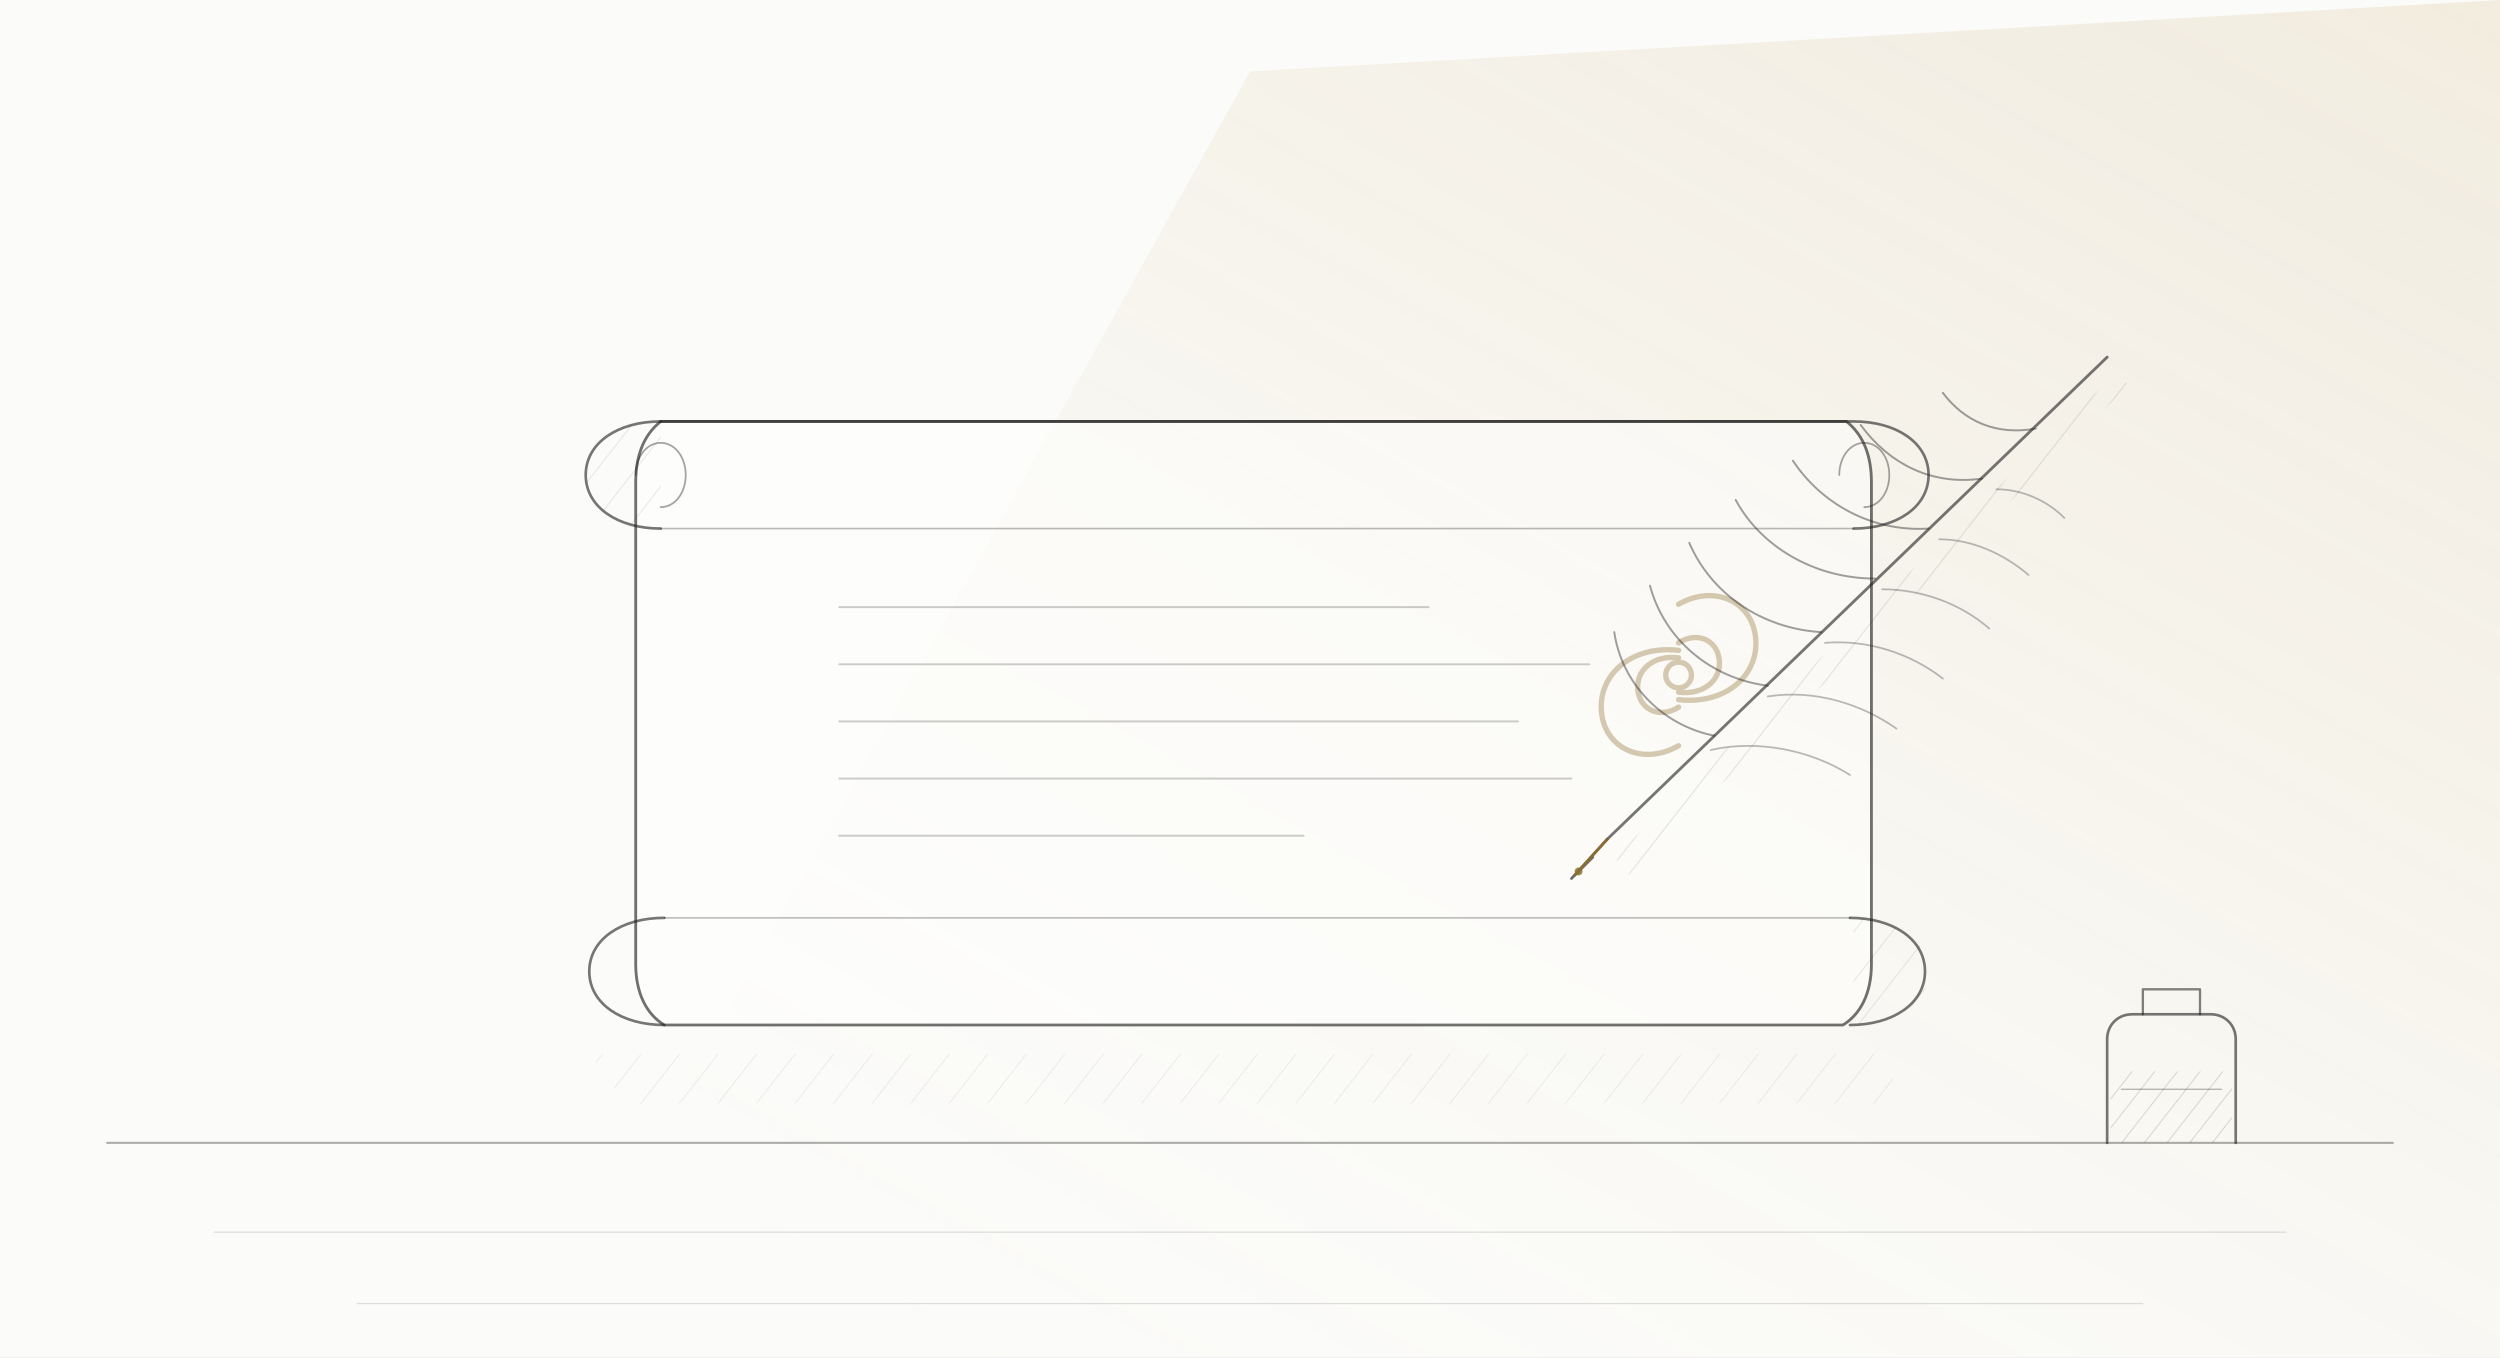
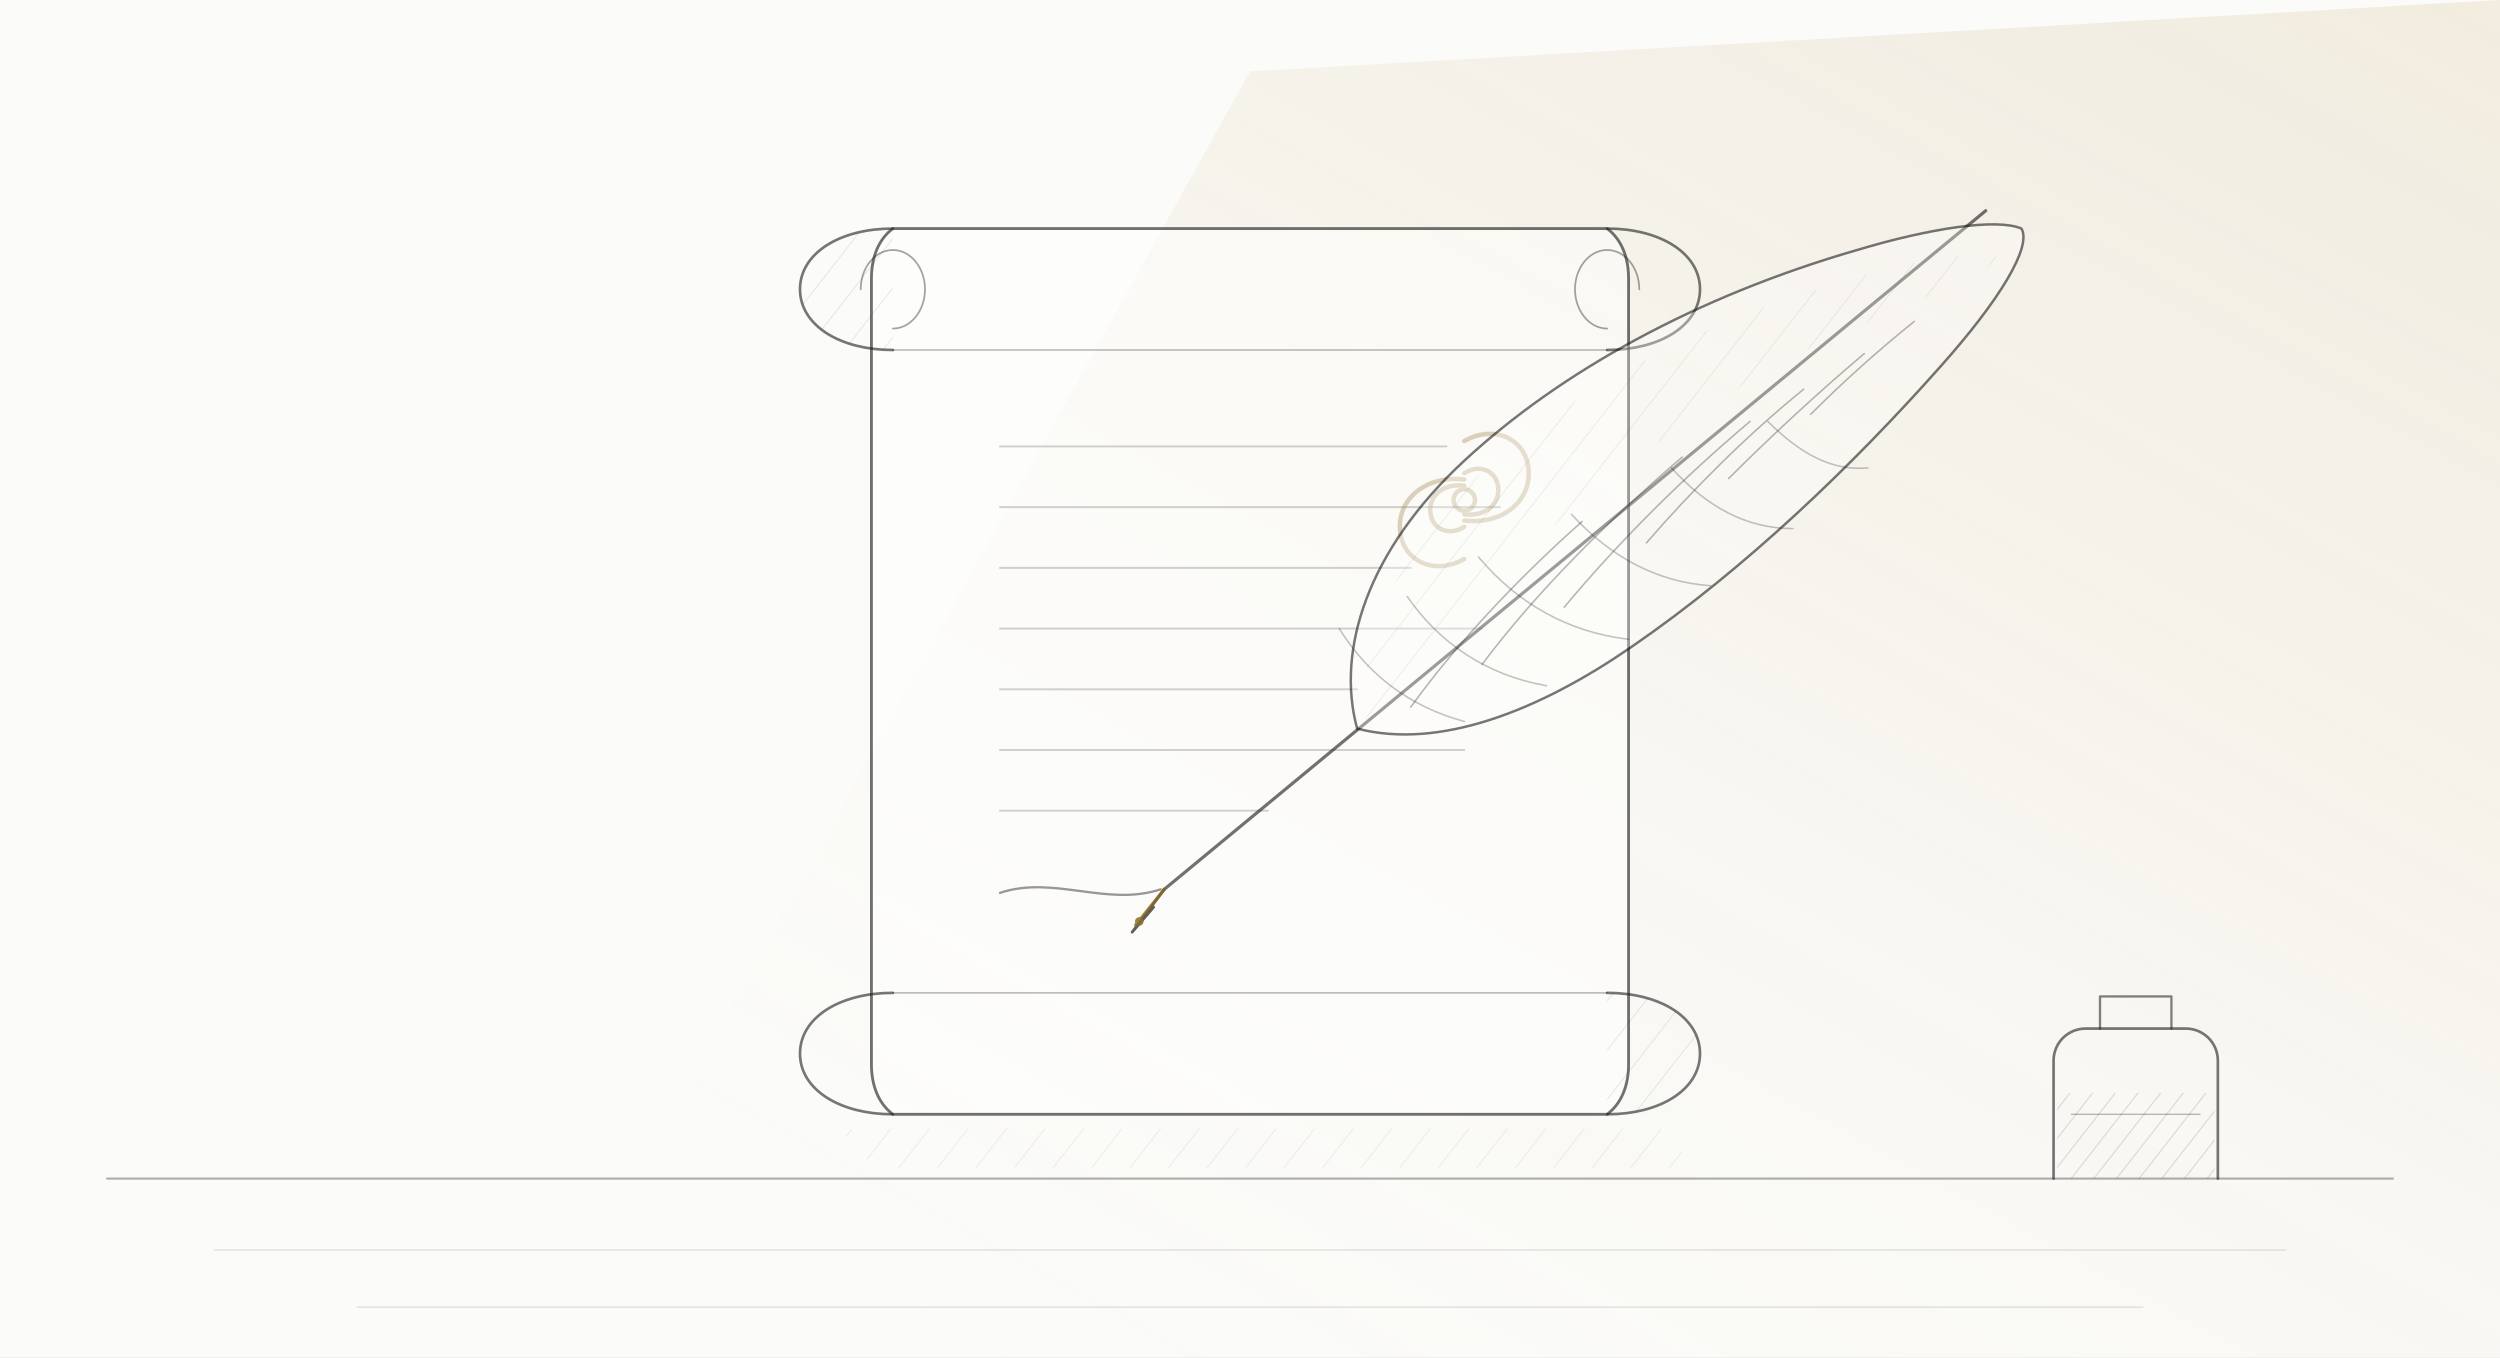
<svg xmlns="http://www.w3.org/2000/svg" viewBox="0 0 1400 760" role="img" aria-label="Una pergamena aperta con la piuma che scrive, incisa su fondo avorio">
  <defs>
    <pattern id="tr-rado" width="17" height="17" patternUnits="userSpaceOnUse" patternTransform="rotate(38)">
      <line x1="0" y1="0" x2="0" y2="17" stroke="currentColor" stroke-width=".9" opacity=".35" />
    </pattern>
    <pattern id="tr-medio" width="10" height="10" patternUnits="userSpaceOnUse" patternTransform="rotate(38)">
      <line x1="0" y1="0" x2="0" y2="10" stroke="currentColor" stroke-width="1.1" opacity=".45" />
    </pattern>
-     <linearGradient id="luceP" x1="1" y1="0" x2=".2" y2="1">
+     <linearGradient id="luce" x1="1" y1="0" x2=".2" y2="1">
      <stop offset="0%" stop-color="#B88F3D" stop-opacity=".14" />
      <stop offset="55%" stop-color="#B88F3D" stop-opacity=".04" />
      <stop offset="100%" stop-color="#FBFBF9" stop-opacity="0" />
    </linearGradient>
    <symbol id="rosa" viewBox="0 0 200 200">
      <g fill="none" stroke="currentColor" stroke-width="5" stroke-linecap="round">
        <circle cx="100" cy="100" r="12" />
        <path d="M100 70c17-11 36-3 38 16s-15 33-38 30" />
        <path d="M100 130c-17 11-36 3-38-16s15-33 38-30" />
        <path d="M100 34c33-19 69-3 72 32s-29 62-72 57" />
        <path d="M100 166c-33 19-69 3-72-32s29-62 72-57" />
      </g>
    </symbol>
  </defs>
  <rect width="1400" height="760" fill="#FBFBF9" />
-   <path d="M700 40 1400 0 1400 760 300 760z" fill="url(#luceP)" />
+   <path d="M700 40 1400 0 1400 760 300 760z" fill="url(#luce)" />
  <g color="#1C1C1C" fill="none" stroke="currentColor" stroke-linecap="round">
-     <path d="M60 640h1280" stroke-width="1.2" opacity=".35" />
-     <path d="M120 690h1160M200 730h1000" stroke-width=".7" opacity=".14" />
+     <path d="M60 660h1280" stroke-width="1.2" opacity=".35" />
+     <path d="M120 700h1160M200 732h1000" stroke-width=".7" opacity=".14" />
  </g>
  <g color="#1C1C1C" opacity=".2">
-     <path d="M330 590 1050 590 1070 618 350 618z" fill="url(#tr-rado)" stroke="none" />
+     <path d="M470 632 930 632 950 654 490 654z" fill="url(#tr-rado)" stroke="none" />
  </g>
  <g color="#1C1C1C" fill="none" stroke="currentColor" stroke-linejoin="round" stroke-linecap="round">
-     <path d="M370 236c-10 8-14 20-14 34v270c0 16 6 28 16 34h660c10-6 16-18 16-34V270c0-14-4-26-14-34z" fill="#FFFFFF" fill-opacity=".72" stroke-width="1.6" opacity=".62" />
-     <path d="M370 236c-24 0-42 12-42 30s18 30 42 30" stroke-width="1.5" opacity=".6" />
-     <path d="M370 236h668c24 0 42 12 42 30s-18 30-42 30" stroke-width="1.5" opacity=".6" />
-     <path d="M356 266c0-10 6-18 14-18s14 8 14 18-6 18-14 18" stroke-width="1" opacity=".4" />
-     <path d="M1030 266c0-10 6-18 14-18s14 8 14 18-6 18-14 18" stroke-width="1" opacity=".4" />
-     <path d="M370 296h668" stroke-width=".9" opacity=".3" />
-     <path d="M372 574c-24 0-42-12-42-30s18-30 42-30M1036 514c24 0 42 12 42 30s-18 30-42 30" stroke-width="1.5" opacity=".6" />
-     <path d="M372 514h664" stroke-width=".9" opacity=".3" />
-     <path d="M470 340h330M470 372h420M470 404h380M470 436h410M470 468h260" stroke-width="1.1" opacity=".22" />
+     <path d="M500 128c-8 6-12 16-12 28v440c0 12 4 22 12 28h400c8-6 12-16 12-28V156c0-12-4-22-12-28z" fill="#FFFFFF" fill-opacity=".74" stroke-width="1.6" opacity=".62" />
+     <path d="M500 128c-30 0-52 14-52 34s22 34 52 34M900 128c30 0 52 14 52 34s-22 34-52 34" stroke-width="1.5" opacity=".6" />
+     <path d="M482 162c0-12 8-22 18-22s18 10 18 22-8 22-18 22M918 162c0-12-8-22-18-22s-18 10-18 22 8 22 18 22" stroke-width="1" opacity=".4" />
+     <path d="M500 196h400" stroke-width=".9" opacity=".3" />
+     <path d="M500 624c-30 0-52-14-52-34s22-34 52-34M900 556c30 0 52 14 52 34s-22 34-52 34" stroke-width="1.5" opacity=".6" />
+     <path d="M500 556h400" stroke-width=".9" opacity=".3" />
+     <path d="M560 250h250M560 284h280M560 318h230M560 352h270M560 386h200M560 420h260M560 454h150" stroke-width="1.1" opacity=".2" />
+     <path d="M560 500c30-10 60 8 90-2" stroke-width="1.3" opacity=".45" />
  </g>
  <g color="#B88F3D" opacity=".28">
-     <path d="M328 266c0-18 18-30 42-30v60c-24 0-42-12-42-30z" fill="url(#tr-rado)" stroke="none" />
-     <path d="M1080 544c0 18-18 30-42 30v-60c24 0 42 12 42 30z" fill="url(#tr-rado)" stroke="none" />
+     <path d="M448 162c0-20 22-34 52-34v68c-30 0-52-14-52-34z" fill="url(#tr-rado)" stroke="none" />
+     <path d="M952 590c0 20-22 34-52 34v-68c30 0 52 14 52 34z" fill="url(#tr-rado)" stroke="none" />
  </g>
-   <g color="#8D6E2A" opacity=".35">
-     <use href="#rosa" x="880" y="318" width="120" height="120" />
+   <g color="#8D6E2A" opacity=".3">
+     <use href="#rosa" x="770" y="230" width="100" height="100" />
  </g>
  <g color="#1C1C1C" fill="none" stroke="currentColor" stroke-linecap="round" stroke-linejoin="round">
-     <path d="M900 470 1180 200" stroke-width="1.6" opacity=".6" />
-     <path d="M960 412c-30-6-52-30-56-58M990 384c-32-4-58-26-66-56M1020 354c-34-2-62-22-74-50M1050 324c-34 0-64-18-78-44M1080 296c-32 2-60-14-76-38M1110 268c-28 4-52-8-68-30M1140 240c-22 4-40-4-52-20" stroke-width="1.1" opacity=".42" />
-     <path d="M958 420c26-6 56 0 78 14M990 390c26-4 52 4 72 18M1022 360c24-2 48 6 66 20M1054 330c22 0 44 8 60 22M1086 302c18 0 36 8 50 20M1118 274c14 0 28 6 38 16" stroke-width="1" opacity=".3" />
-     <path d="M900 470 880 492 892 480" stroke-width="1.5" opacity=".65" />
+     <path d="M652 498 1112 118" stroke-width="1.8" opacity=".62" />
+     <path d="M760 408c-12-44 6-100 60-150s130-92 220-118c40-12 78-18 92-12 6 10-12 40-46 78-48 54-108 112-172 156-52 36-108 58-154 46z" fill="#FFFFFF" fill-opacity=".5" stroke-width="1.4" opacity=".6" />
+     <path d="M790 396c26-36 60-72 96-104M830 372c30-40 70-80 112-116M876 340c30-36 66-72 104-104M922 304c26-30 56-60 88-86M968 268c24-24 50-48 76-70M1014 232c18-18 38-36 58-52" stroke-width=".9" opacity=".32" />
+     <path d="M820 404c-30-8-54-26-70-52M866 384c-34-6-60-24-78-50M912 358c-34-4-62-20-84-46M958 328c-30-2-56-16-78-40M1004 296c-26 0-48-12-68-34M1046 262c-20 2-38-8-56-26" stroke-width=".9" opacity=".26" />
+     <path d="M652 498 634 522 646 508" stroke-width="1.6" opacity=".7" />
+     <path d="M652 498 640 514" stroke-width="1" opacity=".5" />
  </g>
  <g color="#8D6E2A" opacity=".85">
-     <path d="M900 470 882 490" fill="none" stroke="currentColor" stroke-width="1.6" stroke-linecap="round" />
-     <circle cx="884" cy="488" r="2.2" fill="currentColor" stroke="none" />
+     <path d="M652 498 636 518" fill="none" stroke="currentColor" stroke-width="1.8" stroke-linecap="round" />
+     <circle cx="638" cy="516" r="2.4" fill="currentColor" stroke="none" />
  </g>
-   <g color="#1C1C1C" opacity=".22">
-     <path d="M904 480 1186 208 1192 216 912 490z" fill="url(#tr-medio)" stroke="none" />
+   <g color="#1C1C1C" opacity=".2">
+     <path d="M766 412c-8-40 8-92 56-140s126-90 214-116c36-10 70-16 84-12-8 8-30 18-64 32-86 34-160 92-222 152-38 38-68 70-68 84z" fill="url(#tr-rado)" stroke="none" />
  </g>
  <g color="#1C1C1C" fill="none" stroke="currentColor" stroke-linecap="round" stroke-linejoin="round">
-     <path d="M1180 640v-58c0-8 6-14 14-14h44c8 0 14 6 14 14v58" stroke-width="1.5" opacity=".6" />
-     <path d="M1200 568v-14h32v14" stroke-width="1.3" opacity=".55" />
-     <path d="M1188 610h56" stroke-width=".8" opacity=".3" />
+     <path d="M1150 660v-66c0-10 8-18 18-18h56c10 0 18 8 18 18v66" stroke-width="1.5" opacity=".6" />
+     <path d="M1176 576v-18h40v18" stroke-width="1.3" opacity=".55" />
+     <path d="M1160 624h72" stroke-width=".8" opacity=".3" />
  </g>
  <g color="#1C1C1C" opacity=".3">
-     <path d="M1182 600h68v40h-68z" fill="url(#tr-medio)" stroke="none" />
+     <path d="M1152 612h88v48h-88z" fill="url(#tr-medio)" stroke="none" />
  </g>
</svg>
